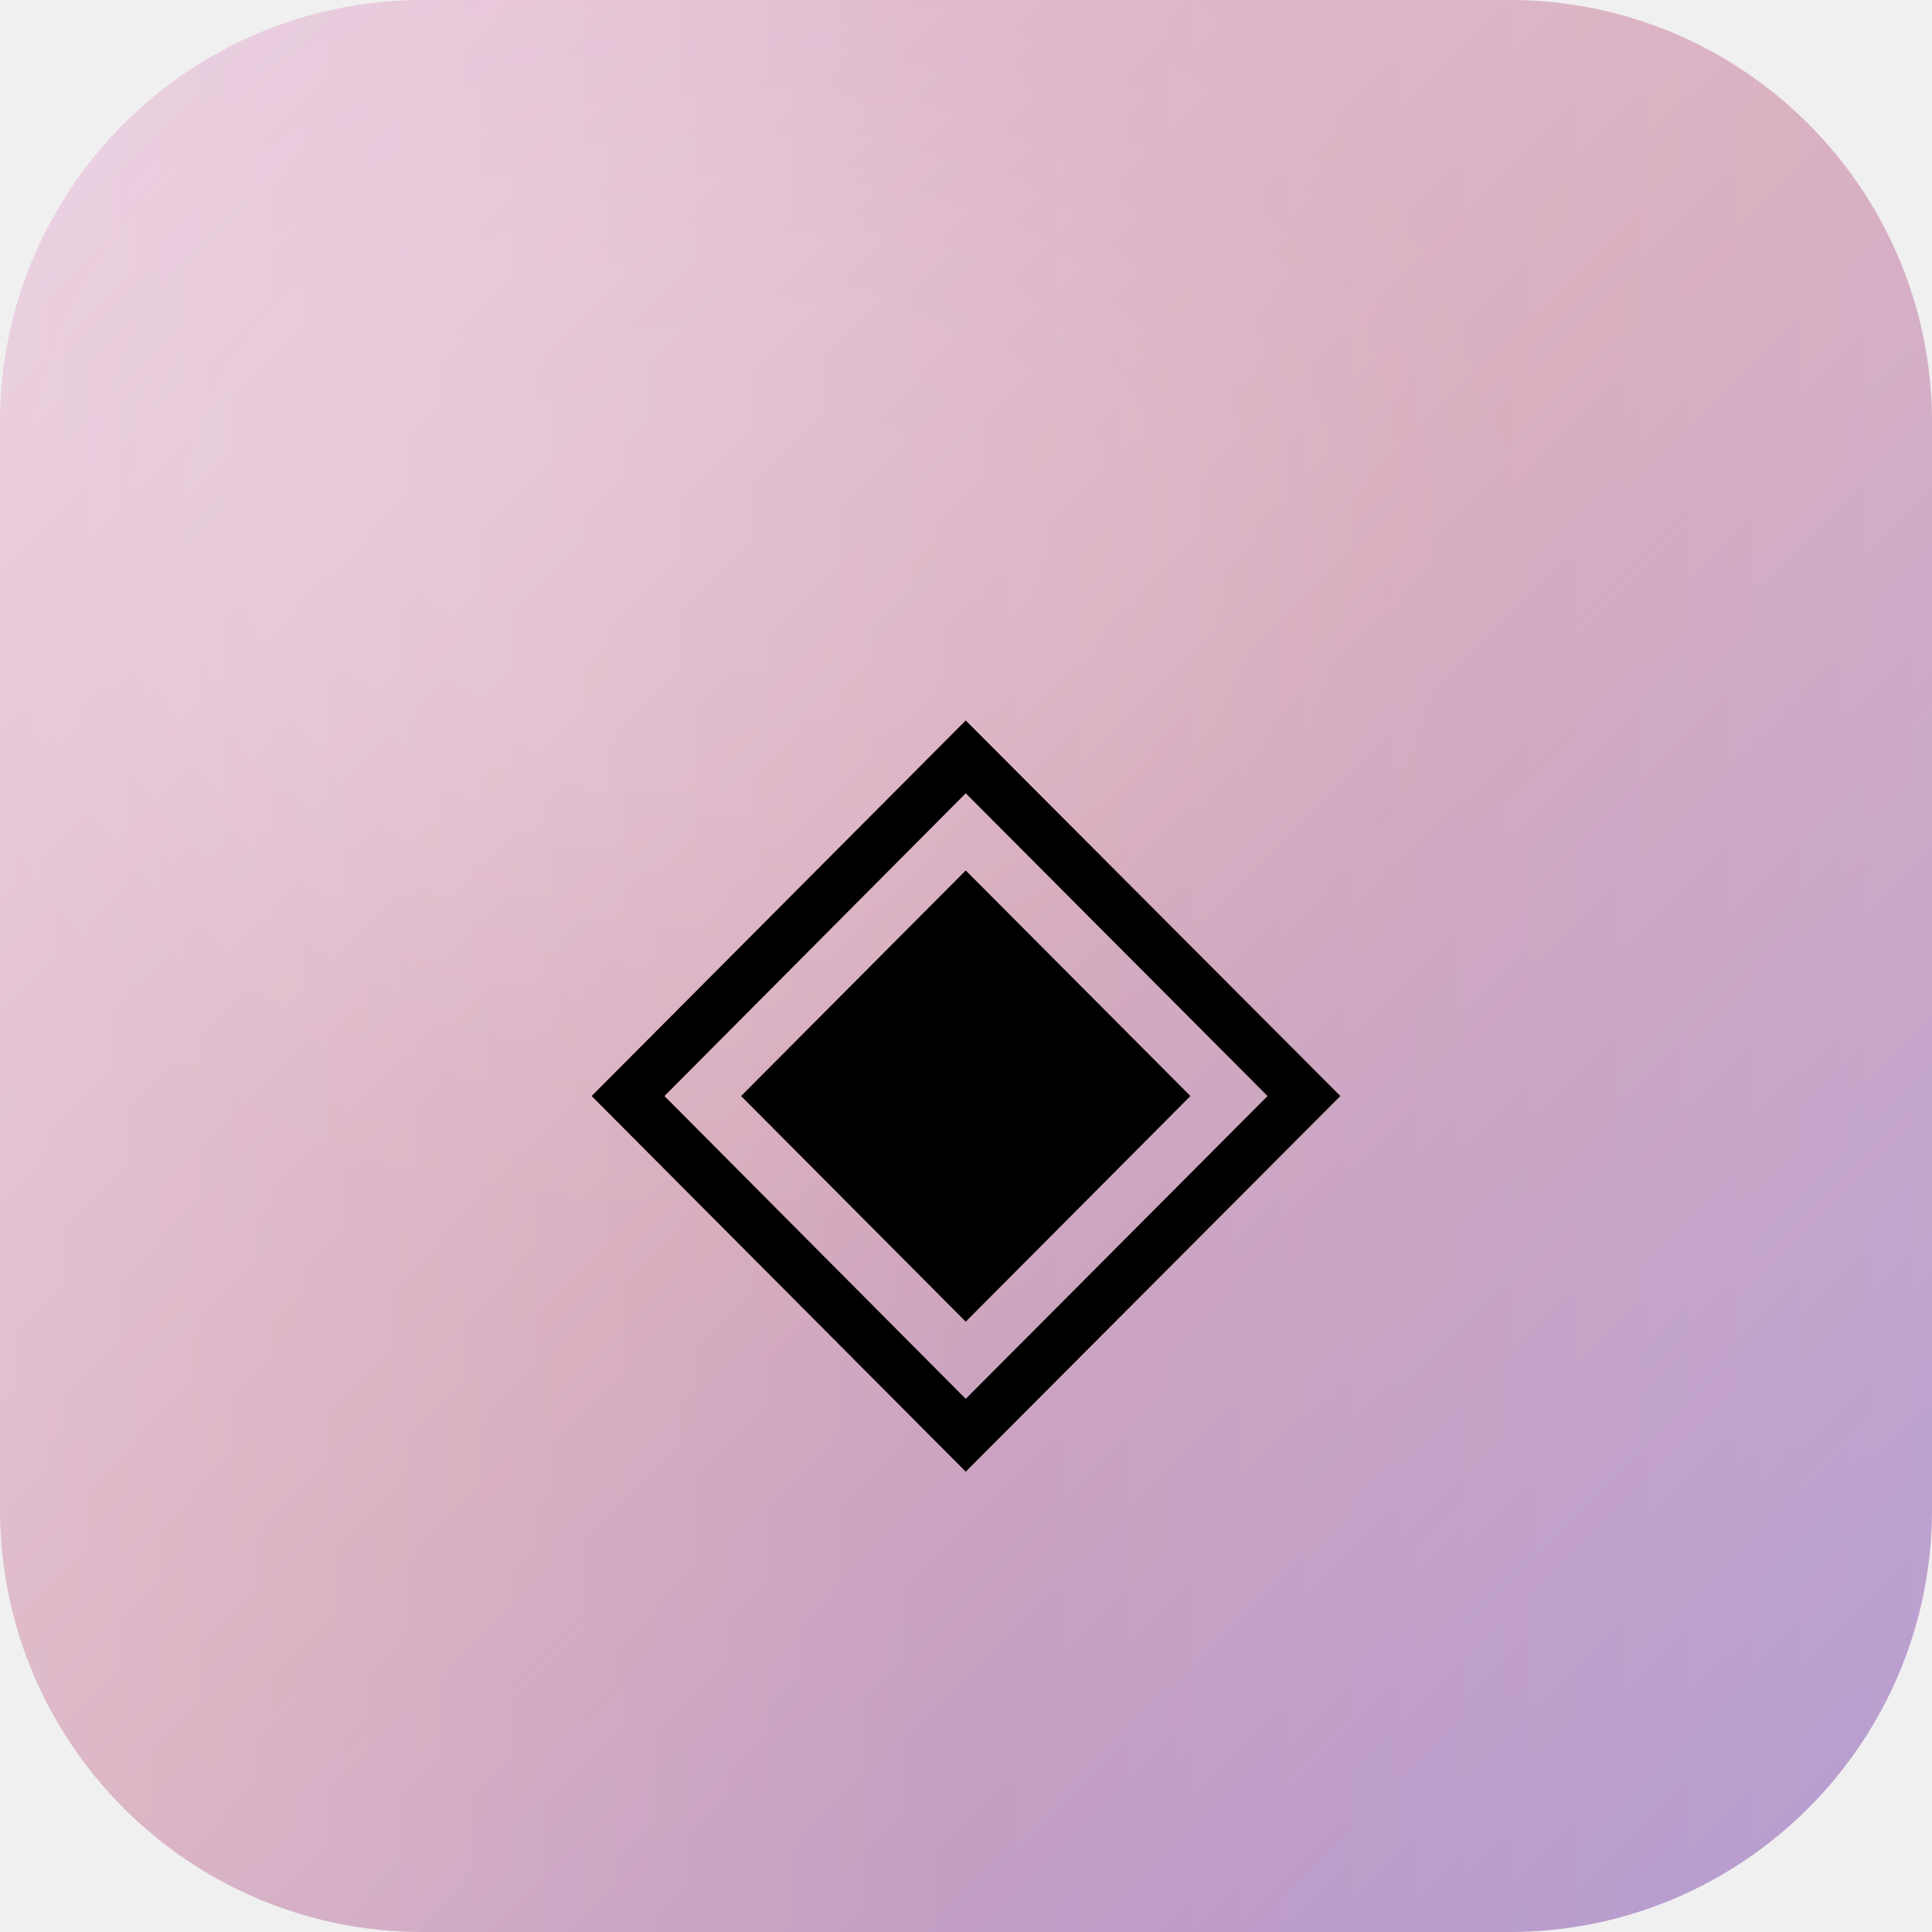
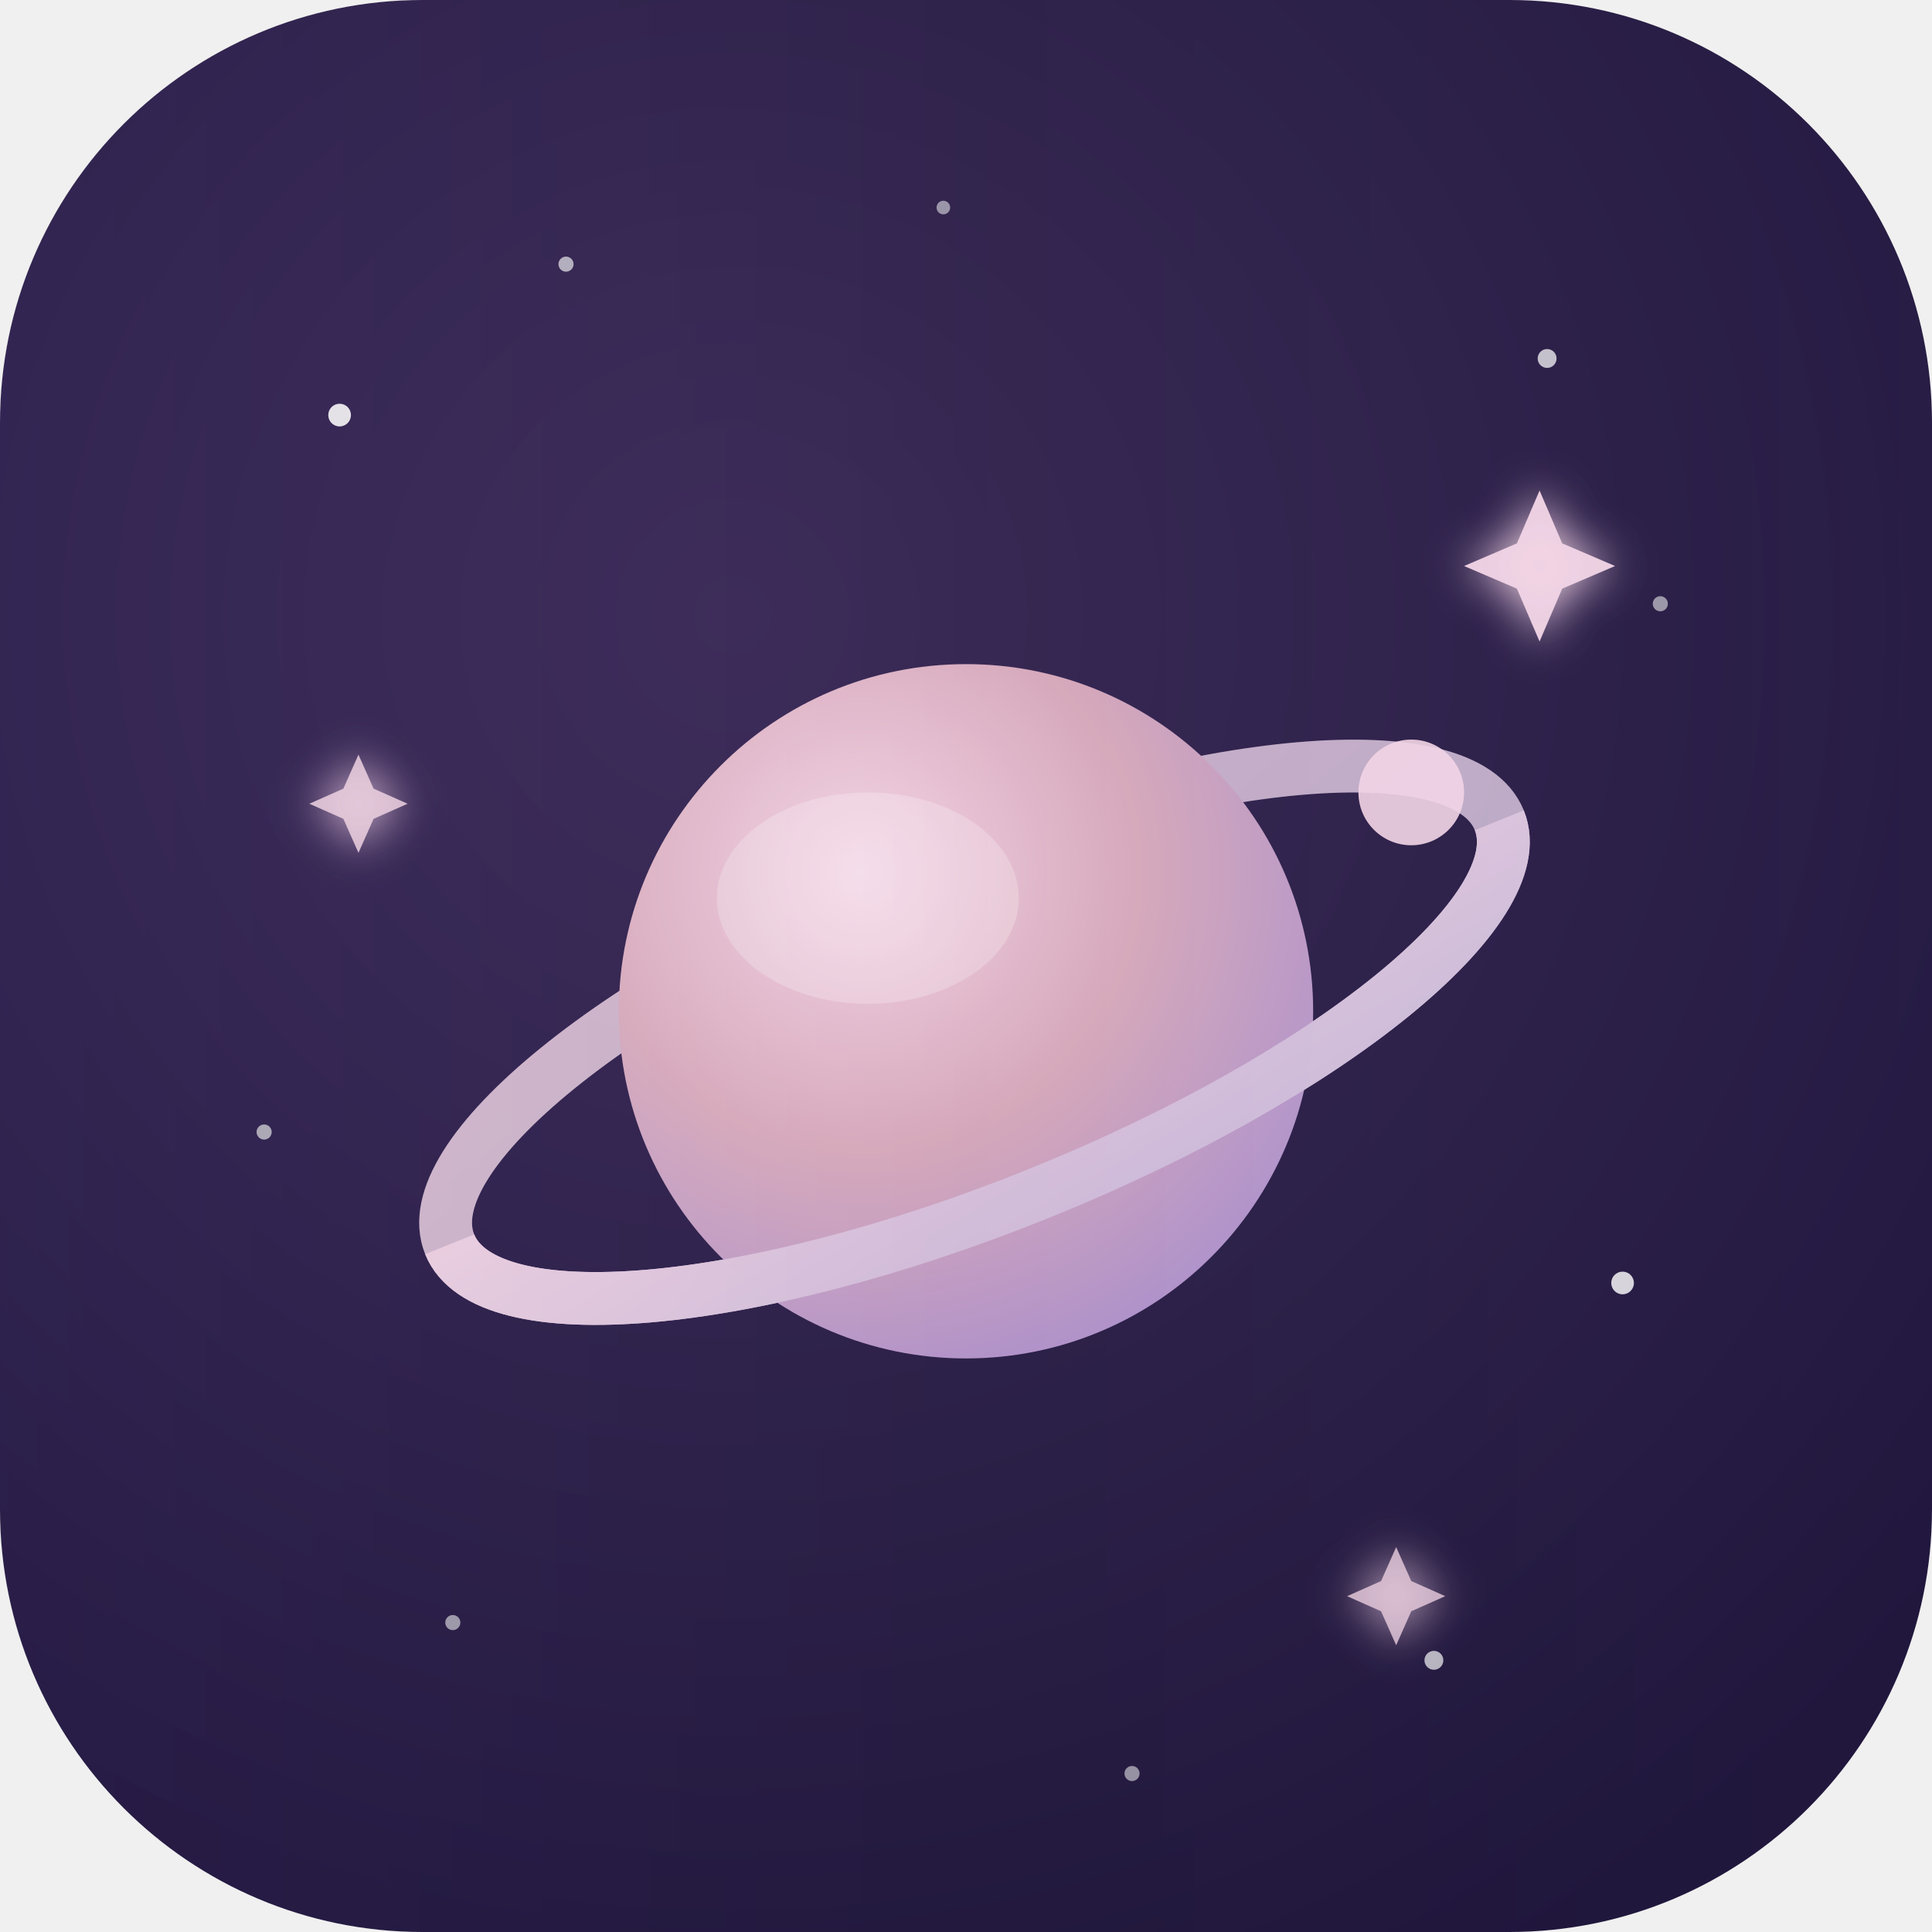
<svg xmlns="http://www.w3.org/2000/svg" width="512" height="512" viewBox="0 0 512 512">
  <defs>
-     <linearGradient id="g" x1="0" y1="0" x2="1" y2="1">
-       <stop offset="0" stop-color="#E8C8DC" />
+     <radialGradient id="bg" cx="38%" cy="32%" r="80%">
+       <stop offset="0" stop-color="#3A2A55" />
+       <stop offset="0.55" stop-color="#2A1F45" />
+       <stop offset="1" stop-color="#1E1538" />
+     </radialGradient>
+     <radialGradient id="planet" cx="35%" cy="30%" r="80%">
+       <stop offset="0" stop-color="#F2D2E4" />
      <stop offset="0.5" stop-color="#D4A5B8" />
      <stop offset="1" stop-color="#A78BCA" />
+     </radialGradient>
+     <linearGradient id="ring" x1="0" y1="0" x2="1" y2="1">
+       <stop offset="0" stop-color="#E8C8DC" />
+       <stop offset="1" stop-color="#C9B8D8" />
    </linearGradient>
    <linearGradient id="shine" x1="0" y1="0" x2="1" y2="0">
-       <stop offset="0" stop-color="rgba(255,255,255,0.35)" />
-       <stop offset="0.5" stop-color="rgba(255,255,255,0.08)" />
-       <stop offset="1" stop-color="rgba(255,255,255,0.25)" />
+       <stop offset="0" stop-color="rgba(255,255,255,0.30)" />
+       <stop offset="0.5" stop-color="rgba(255,255,255,0.05)" />
+       <stop offset="1" stop-color="rgba(255,255,255,0.18)" />
    </linearGradient>
+     <filter id="glow" x="-50%" y="-50%" width="200%" height="200%">
+       <feGaussianBlur stdDeviation="6" result="b" />
+       <feMerge>
+         <feMergeNode in="b" />
+         <feMergeNode in="SourceGraphic" />
+       </feMerge>
+     </filter>
  </defs>
-   <rect width="512" height="512" rx="112" fill="url(#g)" />
-   <rect width="512" height="512" rx="112" fill="url(#shine)" style="mix-blend-mode:overlay;opacity:0.6;" />
-   <ellipse cx="180" cy="140" rx="160" ry="120" fill="rgba(255,255,255,0.12)" filter="blur(40px)" />
-   <text x="256" y="268" font-size="260" text-anchor="middle" dominant-baseline="central">◈</text>
+   <rect width="512" height="512" rx="112" fill="url(#bg)" />
+   <g fill="#FFFFFF">
+     <circle cx="90" cy="110" r="3" opacity="0.85" />
+     <circle cx="150" cy="70" r="2" opacity="0.6" />
+     <circle cx="410" cy="95" r="2.5" opacity="0.7" />
+     <circle cx="440" cy="160" r="2" opacity="0.5" />
+     <circle cx="70" cy="300" r="2" opacity="0.55" />
+     <circle cx="430" cy="340" r="3" opacity="0.8" />
+     <circle cx="120" cy="430" r="2" opacity="0.5" />
+     <circle cx="380" cy="440" r="2.5" opacity="0.65" />
+     <circle cx="250" cy="55" r="1.8" opacity="0.5" />
+     <circle cx="300" cy="470" r="2" opacity="0.5" />
+   </g>
+   <g fill="#F2D2E4" filter="url(#glow)">
+     <path d="M408 130 l6 14 14 6 -14 6 -6 14 -6 -14 -14 -6 14 -6 z" opacity="0.95" />
+     <path d="M95 200 l4 9 9 4 -9 4 -4 9 -4 -9 -9 -4 9 -4 z" opacity="0.8" />
+     <path d="M370 410 l4 9 9 4 -9 4 -4 9 -4 -9 -9 -4 9 -4 z" opacity="0.75" />
+   </g>
+   <g transform="translate(256 268)">
+     <ellipse cx="0" cy="6" rx="150" ry="46" fill="none" stroke="url(#ring)" stroke-width="14" opacity="0.85" transform="rotate(-22)" />
+     <circle cx="0" cy="0" r="92" fill="url(#planet)" />
+     <ellipse cx="-26" cy="-30" rx="40" ry="28" fill="rgba(255,255,255,0.22)" />
+     <circle cx="118" cy="-58" r="14" fill="#F2D2E4" opacity="0.9" />
+     <path d="M -150 6 A 150 46 0 0 0 150 6" fill="none" stroke="url(#ring)" stroke-width="14" opacity="0.95" transform="rotate(-22)" />
+   </g>
+   <rect width="512" height="512" rx="112" fill="url(#shine)" style="mix-blend-mode:overlay;opacity:0.55;" />
</svg>
